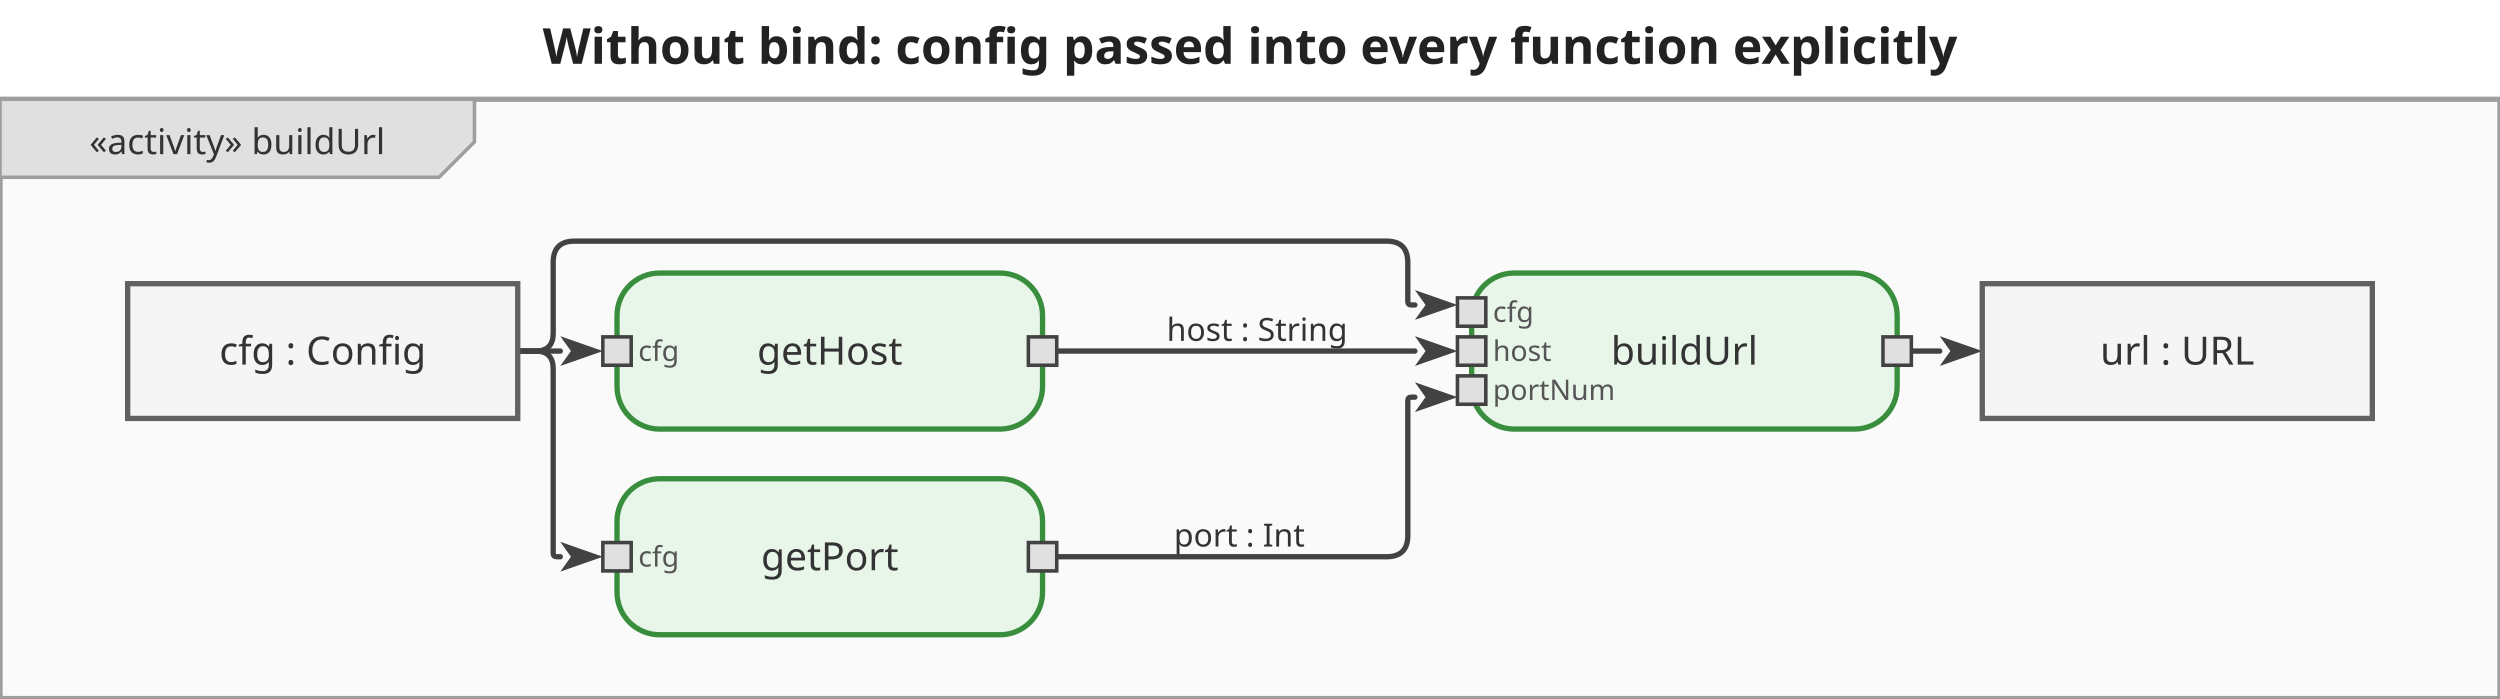
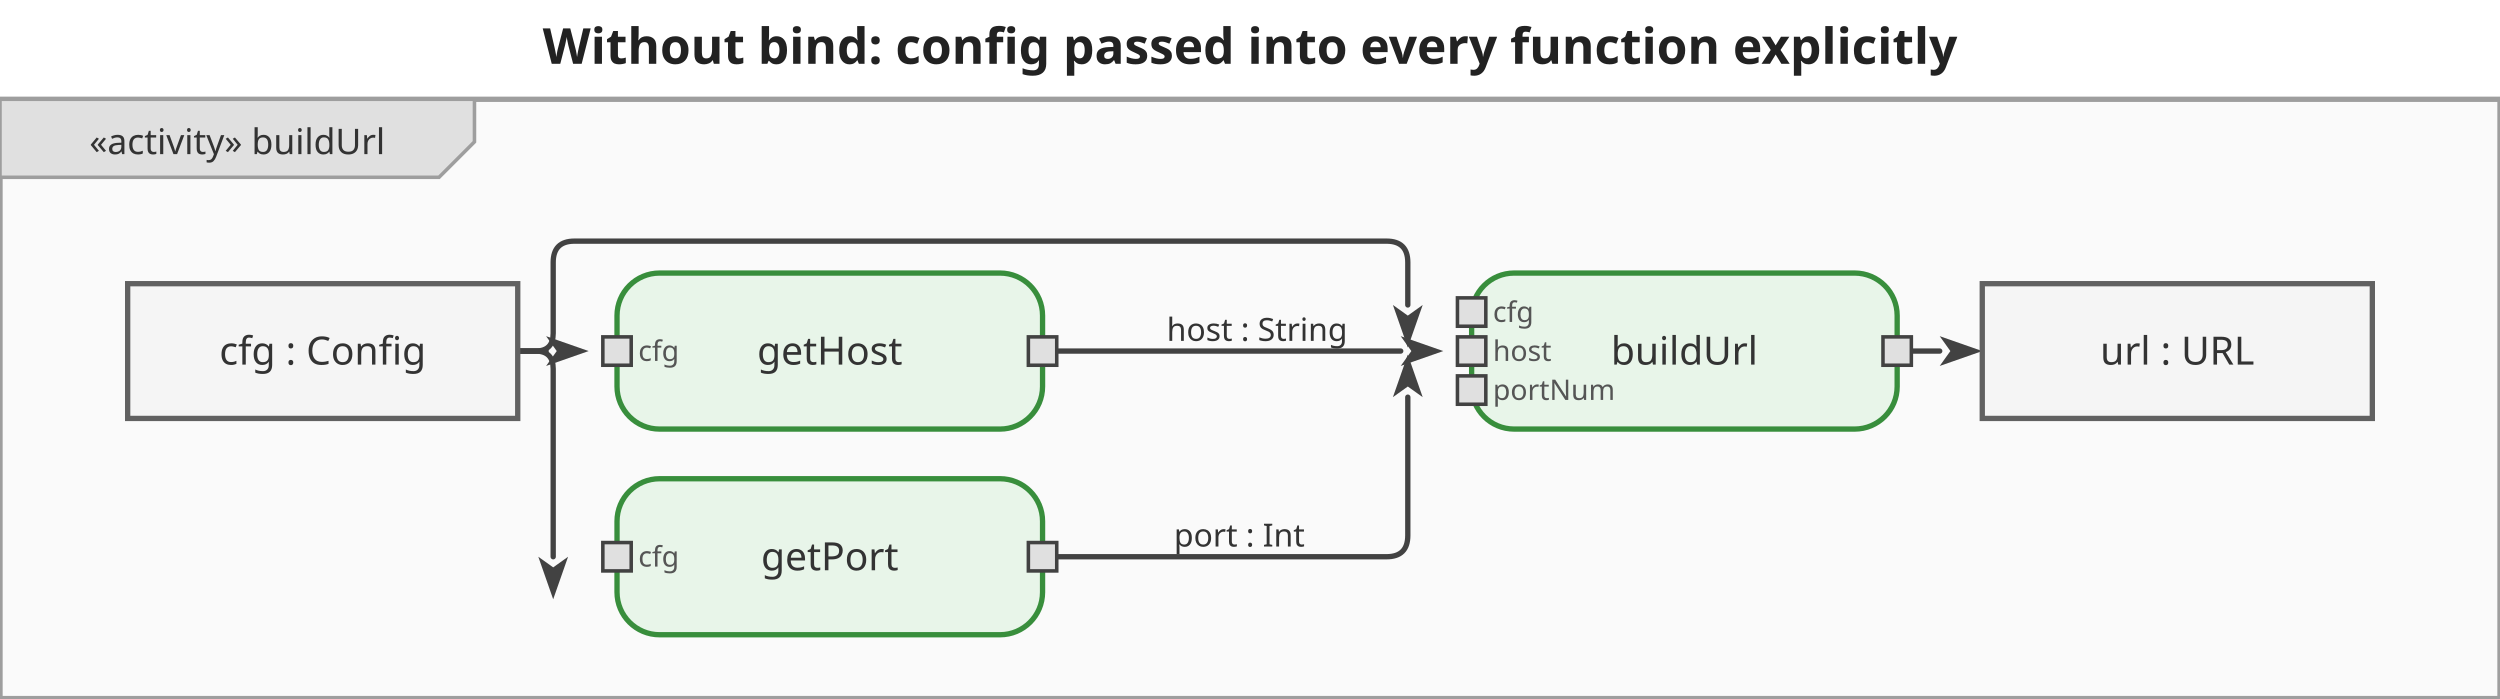
<svg xmlns="http://www.w3.org/2000/svg" viewBox="0 0 705 197" width="705" height="197">
  <defs>
    <marker id="arrowFilled" viewBox="0 0 10 10" refX="0" refY="5" markerWidth="8" markerHeight="8" orient="auto-start-reverse">
      <path d="M0,1.5 L10,5 L0,8.5 L2.5,5 Z" fill="#424242" />
    </marker>
    <marker id="arrowOpen" viewBox="0 0 10 10" refX="0" refY="5" markerWidth="8" markerHeight="8" orient="auto-start-reverse">
      <path d="M0,1.5 L10,5 L0,8.5" fill="none" stroke="#424242" stroke-width="1.25" />
    </marker>
    <marker id="arrowHof" viewBox="0 0 10 10" refX="0" refY="5" markerWidth="8" markerHeight="8" orient="auto-start-reverse">
      <path d="M0,1.5 L10,5 L0,8.5 L2.5,5 Z" fill="#00796b" />
    </marker>
  </defs>
  <rect width="705" height="197" fill="white" />
  <text x="352.5" y="18" text-anchor="middle" font-size="14" font-weight="bold" font-family="sans-serif" fill="#222">Without bind: config passed into every function explicitly</text>
  <g transform="translate(0,28) scale(1)">
    <rect x="0" y="0" width="705" height="169" fill="#fafafa" stroke="#9e9e9e" stroke-width="1.5" />
    <g class="diagram-frame-tab tab-activity">
      <path d="M0,0 L133.8,0 L133.8,12 L123.8,22 L0,22 Z" fill="#e0e0e0" stroke="#9e9e9e" stroke-width="1" />
      <text x="66.9" y="12" text-anchor="middle" font-size="10" font-family="sans-serif" dominant-baseline="middle" fill="#333">«activity» buildUrl</text>
    </g>
    <g class="edge">
-       <path d="M146.0,71.0 L158.0,71.0" fill="none" stroke="#424242" stroke-width="1.5" stroke-linejoin="round" stroke-linecap="round" marker-end="url(#arrowFilled)" />
+       <path d="M146.0,71.0 L154.0,71.0" fill="none" stroke="#424242" stroke-width="1.5" stroke-linejoin="round" stroke-linecap="round" marker-end="url(#arrowFilled)" />
    </g>
    <g class="edge">
-       <path d="M146.0,71.0 L151.0,71.0 Q156.0,71.0 156.0,76.0 L156.0,128.0 Q156.0,129.0 157.0,129.0 L158.0,129.0" fill="none" stroke="#424242" stroke-width="1.5" stroke-linejoin="round" stroke-linecap="round" marker-end="url(#arrowFilled)" />
+       <path d="M146.0,71.0 L151.0,71.0 Q156.0,71.0 156.0,76.0 L156.0,129.0 L156.0,129.0" fill="none" stroke="#424242" stroke-width="1.5" stroke-linejoin="round" stroke-linecap="round" marker-end="url(#arrowFilled)" />
    </g>
    <g class="edge">
-       <path d="M146.0,71.0 L151.0,71.0 Q156.0,71.0 156.0,66.0 L156.0,46.0 Q156.0,40.0 162.0,40.0 L391.0,40.0 Q397.0,40.0 397.0,46.0 L397.0,57.0 Q397.0,58.0 398.0,58.0 L399.0,58.0" fill="none" stroke="#424242" stroke-width="1.5" stroke-linejoin="round" stroke-linecap="round" marker-end="url(#arrowFilled)" />
+       <path d="M146.0,71.0 L151.0,71.0 Q156.0,71.0 156.0,66.0 L156.0,46.0 Q156.0,40.0 162.0,40.0 L391.0,40.0 Q397.0,40.0 397.0,46.0 L397.0,58.0 L397.0,58.0" fill="none" stroke="#424242" stroke-width="1.5" stroke-linejoin="round" stroke-linecap="round" marker-end="url(#arrowFilled)" />
    </g>
    <g class="edge">
-       <path d="M298.0,71.0 L399.0,71.0" fill="none" stroke="#424242" stroke-width="1.5" stroke-linejoin="round" stroke-linecap="round" marker-end="url(#arrowFilled)" />
+       <path d="M298.0,71.0 L395.0,71.0" fill="none" stroke="#424242" stroke-width="1.5" stroke-linejoin="round" stroke-linecap="round" marker-end="url(#arrowFilled)" />
      <text x="354.5" y="65" text-anchor="middle" dominant-baseline="middle" font-size="9" font-family="sans-serif" fill="#333">host : String</text>
    </g>
    <g class="edge">
-       <path d="M298.0,129.0 L391.0,129.0 Q397.0,129.0 397.0,123.0 L397.0,85.0 Q397.0,84.0 398.0,84.0 L399.0,84.0" fill="none" stroke="#424242" stroke-width="1.5" stroke-linejoin="round" stroke-linecap="round" marker-end="url(#arrowFilled)" />
+       <path d="M298.0,129.0 L391.0,129.0 Q397.0,129.0 397.0,123.0 L397.0,84.0 L397.0,84.0" fill="none" stroke="#424242" stroke-width="1.5" stroke-linejoin="round" stroke-linecap="round" marker-end="url(#arrowFilled)" />
      <text x="349.5" y="123" text-anchor="middle" dominant-baseline="middle" font-size="9" font-family="sans-serif" fill="#333">port : Int</text>
    </g>
    <g class="edge">
      <path d="M539.0,71.0 L547.0,71.0" fill="none" stroke="#424242" stroke-width="1.5" stroke-linejoin="round" stroke-linecap="round" marker-end="url(#arrowFilled)" />
    </g>
    <g class="action-node">
      <rect x="174" y="49" width="120" height="44" rx="12" fill="#e8f5e9" stroke="#388e3c" stroke-width="1.5" />
      <text class="action-label" x="234" y="71" text-anchor="middle" font-size="11" font-family="sans-serif" dominant-baseline="middle" fill="#333">getHost</text>
      <g class="pin pin-in">
        <rect x="170" y="67" width="8" height="8" fill="#e0e0e0" stroke="#424242" stroke-width="1" />
        <text x="180" y="71" text-anchor="start" dominant-baseline="middle" font-size="8" font-family="sans-serif" fill="#555">cfg</text>
      </g>
      <g class="pin pin-out">
        <rect x="290" y="67" width="8" height="8" fill="#e0e0e0" stroke="#424242" stroke-width="1" />
      </g>
    </g>
    <g class="action-node">
      <rect x="174" y="107" width="120" height="44" rx="12" fill="#e8f5e9" stroke="#388e3c" stroke-width="1.5" />
      <text class="action-label" x="234" y="129" text-anchor="middle" font-size="11" font-family="sans-serif" dominant-baseline="middle" fill="#333">getPort</text>
      <g class="pin pin-in">
        <rect x="170" y="125" width="8" height="8" fill="#e0e0e0" stroke="#424242" stroke-width="1" />
        <text x="180" y="129" text-anchor="start" dominant-baseline="middle" font-size="8" font-family="sans-serif" fill="#555">cfg</text>
      </g>
      <g class="pin pin-out">
        <rect x="290" y="125" width="8" height="8" fill="#e0e0e0" stroke="#424242" stroke-width="1" />
      </g>
    </g>
    <g class="action-node">
      <rect x="415" y="49" width="120" height="44" rx="12" fill="#e8f5e9" stroke="#388e3c" stroke-width="1.5" />
      <text class="action-label" x="475" y="71" text-anchor="middle" font-size="11" font-family="sans-serif" dominant-baseline="middle" fill="#333">buildUrl</text>
      <g class="pin pin-in">
        <rect x="411" y="56" width="8" height="8" fill="#e0e0e0" stroke="#424242" stroke-width="1" />
        <text x="421" y="60" text-anchor="start" dominant-baseline="middle" font-size="8" font-family="sans-serif" fill="#555">cfg</text>
      </g>
      <g class="pin pin-in">
        <rect x="411" y="67" width="8" height="8" fill="#e0e0e0" stroke="#424242" stroke-width="1" />
        <text x="421" y="71" text-anchor="start" dominant-baseline="middle" font-size="8" font-family="sans-serif" fill="#555">host</text>
      </g>
      <g class="pin pin-in">
        <rect x="411" y="78" width="8" height="8" fill="#e0e0e0" stroke="#424242" stroke-width="1" />
        <text x="421" y="82" text-anchor="start" dominant-baseline="middle" font-size="8" font-family="sans-serif" fill="#555">portNum</text>
      </g>
      <g class="pin pin-out">
        <rect x="531" y="67" width="8" height="8" fill="#e0e0e0" stroke="#424242" stroke-width="1" />
      </g>
    </g>
    <g class="object-node">
      <rect x="36" y="52" width="110" height="38" fill="#f5f5f5" stroke="#616161" stroke-width="1.5" />
      <text x="91" y="71" text-anchor="middle" font-size="11" font-family="sans-serif" dominant-baseline="middle" fill="#333">cfg : Config</text>
    </g>
    <g class="object-node">
      <rect x="559" y="52" width="110" height="38" fill="#f5f5f5" stroke="#616161" stroke-width="1.5" />
      <text x="614" y="71" text-anchor="middle" font-size="11" font-family="sans-serif" dominant-baseline="middle" fill="#333">url : URL</text>
    </g>
  </g>
</svg>
